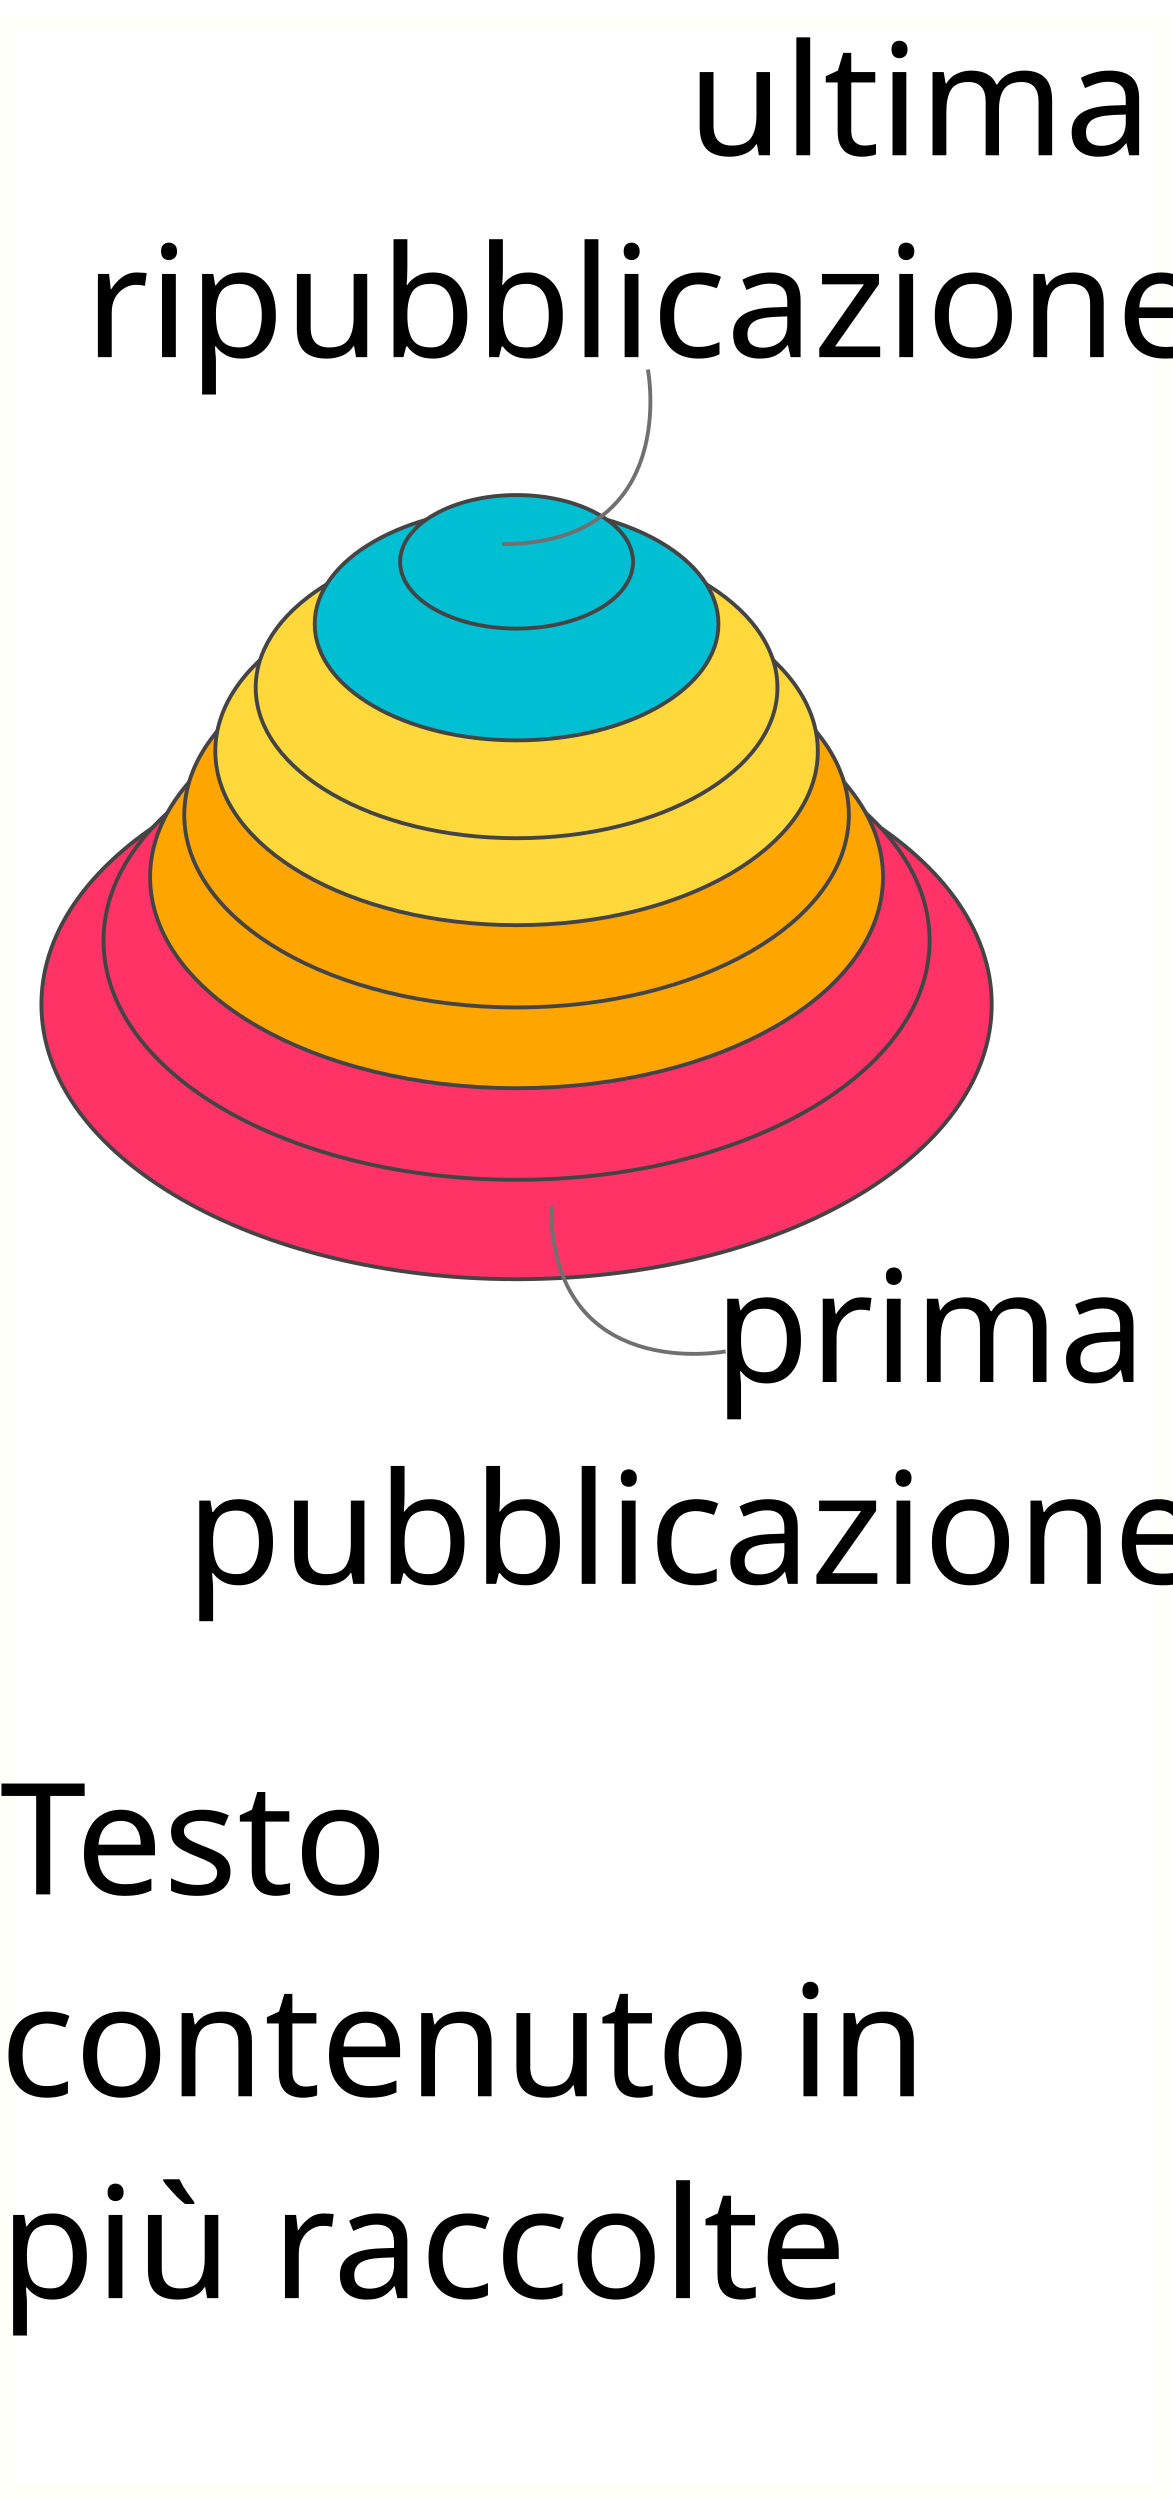
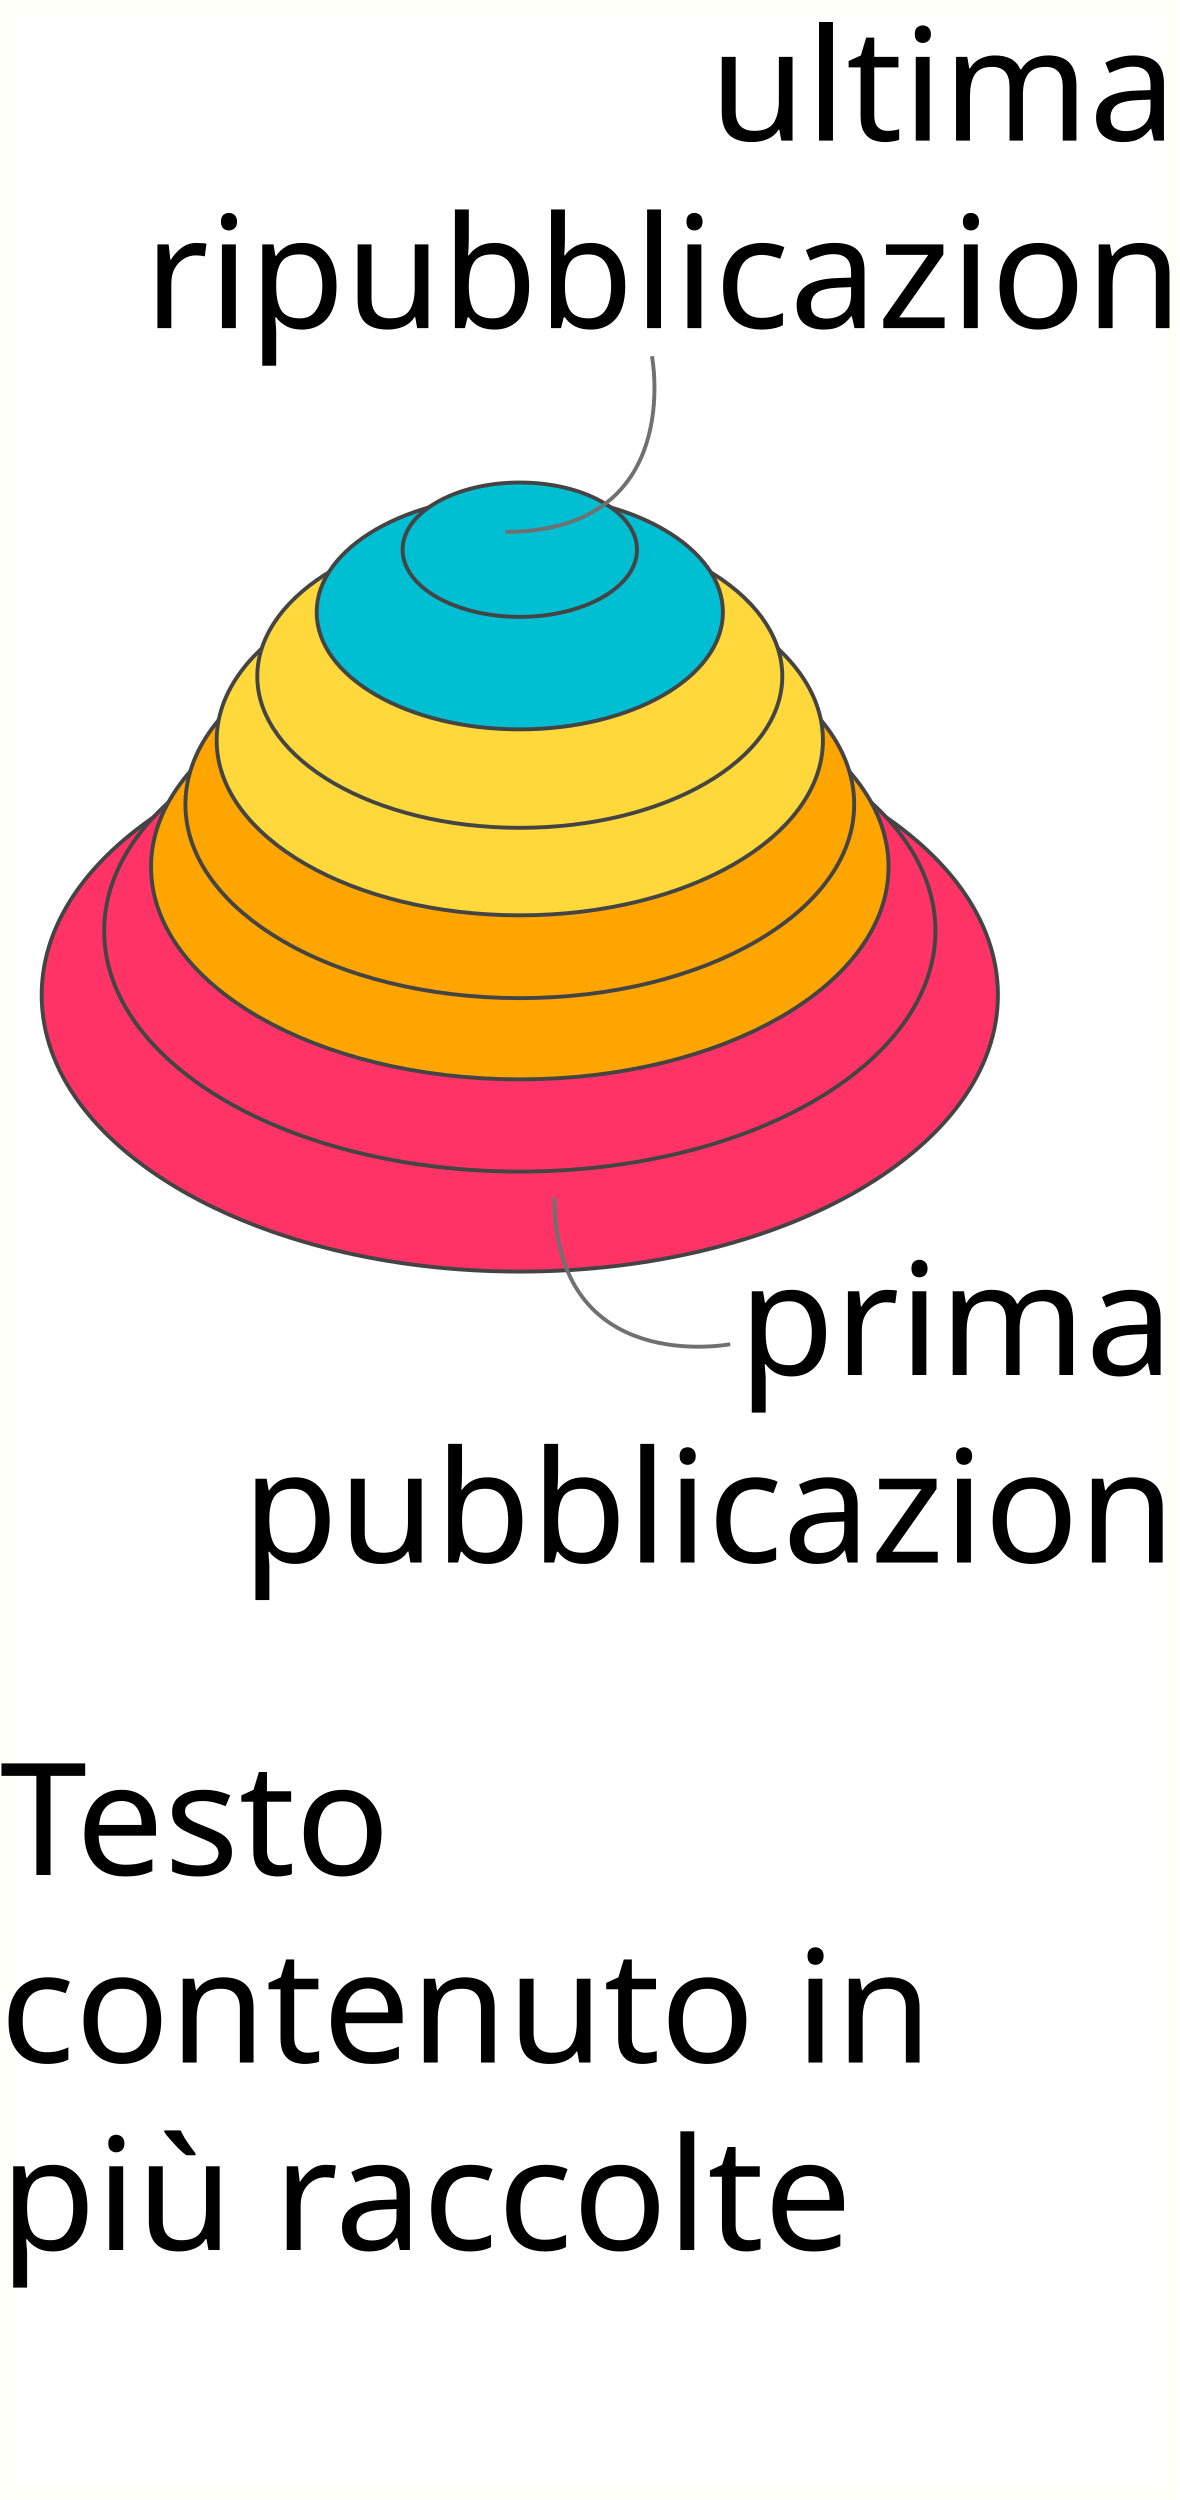
- <svg xmlns="http://www.w3.org/2000/svg" width="75.5" height="161" viewBox="0 0 75.5 161">
-   <g id="Raggruppa_4717" data-name="Raggruppa 4717" transform="translate(-245 -325)">
-     <g id="Rettangolo_13358" data-name="Rettangolo 13358" transform="translate(245 326)" fill="none" stroke="#fffffa" stroke-width="1">
+ <svg xmlns="http://www.w3.org/2000/svg" width="75.5" height="160" viewBox="0 0 75.5 160">
+   <g transform="translate(-245 -326)">
+     <g transform="translate(245 326)" fill="none" stroke="#fffffa" stroke-width="1">
      <rect width="75.5" height="160" stroke="none" />
      <rect x="0.5" y="0.5" width="74.5" height="159" fill="none" />
    </g>
-     <text id="prima-pubblicazione" transform="translate(320 414)" font-size="10" font-family="HKGrotesk-Regular, HK Grotesk">
-       <tspan x="-29.01" y="0">prima </tspan>
-       <tspan x="-63.01" y="13">pubblicazione</tspan>
+     <text transform="translate(320 414)" font-size="10" font-family="HKGrotesk-Regular, HK Grotesk">
+       <tspan x="-27.729" y="0">prima </tspan>
+       <tspan x="-59.497" y="12">pubblicazione</tspan>
    </text>
-     <text id="ultima-ripubblicazio" transform="translate(320 335)" font-size="10" font-family="HKGrotesk-Regular, HK Grotesk">
-       <tspan x="-30.74" y="0">ultima </tspan>
-       <tspan x="-69.54" y="13">ripubblicazione</tspan>
+     <text transform="translate(320 335)" font-size="10" font-family="HKGrotesk-Regular, HK Grotesk">
+       <tspan x="-29.604" y="0">ultima </tspan>
+       <tspan x="-65.771" y="12">ripubblicazione</tspan>
    </text>
-     <g id="Group-2" transform="translate(247.667 356.881)">
-       <ellipse id="Oval" cx="30.6" cy="17.7" rx="30.6" ry="17.7" transform="translate(0 15.1)" fill="#f36" stroke="#444" stroke-width="0.25" />
-       <ellipse id="Oval-2" data-name="Oval" cx="26.6" cy="15.4" rx="26.6" ry="15.4" transform="translate(4 13.3)" fill="#f36" stroke="#444" stroke-width="0.25" />
-       <ellipse id="Oval-3" data-name="Oval" cx="23.6" cy="13.6" rx="23.6" ry="13.6" transform="translate(7 11)" fill="orange" stroke="#444" stroke-linejoin="round" stroke-width="0.25" />
-       <ellipse id="Oval-4" data-name="Oval" cx="21.4" cy="12.4" rx="21.4" ry="12.4" transform="translate(9.2 8.2)" fill="orange" stroke="#444" stroke-linejoin="round" stroke-width="0.25" />
-       <ellipse id="Oval-5" data-name="Oval" cx="19.4" cy="11.2" rx="19.4" ry="11.2" transform="translate(11.2 5.3)" fill="#ffd93b" stroke="#444" stroke-linejoin="round" stroke-width="0.25" />
-       <ellipse id="Oval-6" data-name="Oval" cx="16.8" cy="9.7" rx="16.8" ry="9.7" transform="translate(13.8 2.7)" fill="#ffd93b" stroke="#444" stroke-linejoin="round" stroke-width="0.25" />
-       <ellipse id="Oval-7" data-name="Oval" cx="13" cy="7.5" rx="13" ry="7.5" transform="translate(17.6 0.8)" fill="#00bfd3" stroke="#444" stroke-linejoin="round" stroke-width="0.25" />
-       <ellipse id="Oval-8" data-name="Oval" cx="7.5" cy="4.3" rx="7.5" ry="4.3" transform="translate(23.1 0)" fill="#00bfd3" stroke="#444" stroke-linejoin="round" stroke-width="0.25" />
+     <g transform="translate(247.667 356.881)">
+       <ellipse cx="30.6" cy="17.7" rx="30.6" ry="17.7" transform="translate(0 15.1)" fill="#f36" stroke="#444" stroke-width="0.25" />
+       <ellipse cx="26.6" cy="15.4" rx="26.6" ry="15.4" transform="translate(4 13.3)" fill="#f36" stroke="#444" stroke-width="0.25" />
+       <ellipse cx="23.6" cy="13.6" rx="23.6" ry="13.6" transform="translate(7 11)" fill="orange" stroke="#444" stroke-linejoin="round" stroke-width="0.25" />
+       <ellipse cx="21.4" cy="12.4" rx="21.4" ry="12.4" transform="translate(9.2 8.2)" fill="orange" stroke="#444" stroke-linejoin="round" stroke-width="0.25" />
+       <ellipse cx="19.4" cy="11.2" rx="19.4" ry="11.2" transform="translate(11.2 5.3)" fill="#ffd93b" stroke="#444" stroke-linejoin="round" stroke-width="0.25" />
+       <ellipse cx="16.8" cy="9.7" rx="16.8" ry="9.7" transform="translate(13.8 2.7)" fill="#ffd93b" stroke="#444" stroke-linejoin="round" stroke-width="0.25" />
+       <ellipse cx="13" cy="7.5" rx="13" ry="7.5" transform="translate(17.6 0.8)" fill="#00bfd3" stroke="#444" stroke-linejoin="round" stroke-width="0.25" />
+       <ellipse cx="7.5" cy="4.3" rx="7.5" ry="4.3" transform="translate(23.1 0)" fill="#00bfd3" stroke="#444" stroke-linejoin="round" stroke-width="0.25" />
    </g>
-     <path id="Tracciato_116466" data-name="Tracciato 116466" d="M284.674,2.04c11.545,0,9.384-11.244,9.384-11.244" transform="translate(-7.333 358)" fill="none" stroke="#707070" stroke-width="0.25" />
-     <path id="Tracciato_116467" data-name="Tracciato 116467" d="M284.674,2.04c11.545,0,9.384-11.244,9.384-11.244" transform="translate(282.531 117.972) rotate(90)" fill="none" stroke="#707070" stroke-width="0.25" />
-     <text id="Testo_contenuto_in_più_raccolte" data-name="Testo contenuto in più raccolte" transform="translate(245 437)" font-size="10" font-family="HKGrotesk-Regular, HK Grotesk">
-       <tspan x="0" y="10">Testo </tspan>
-       <tspan x="0" y="23">contenuto in </tspan>
-       <tspan x="0" y="36">più raccolte</tspan>
+     <path d="M284.674,2.04c11.545,0,9.384-11.244,9.384-11.244" transform="translate(-7.333 358)" fill="none" stroke="#707070" stroke-width="0.25" />
+     <path d="M284.674,2.04c11.545,0,9.384-11.244,9.384-11.244" transform="translate(282.531 117.972) rotate(90)" fill="none" stroke="#707070" stroke-width="0.25" />
+     <text transform="translate(245 437)" font-size="10" font-family="HKGrotesk-Regular, HK Grotesk">
+       <tspan x="0" y="9">Testo </tspan>
+       <tspan x="0" y="21">contenuto in </tspan>
+       <tspan x="0" y="33">più raccolte</tspan>
    </text>
  </g>
</svg>
